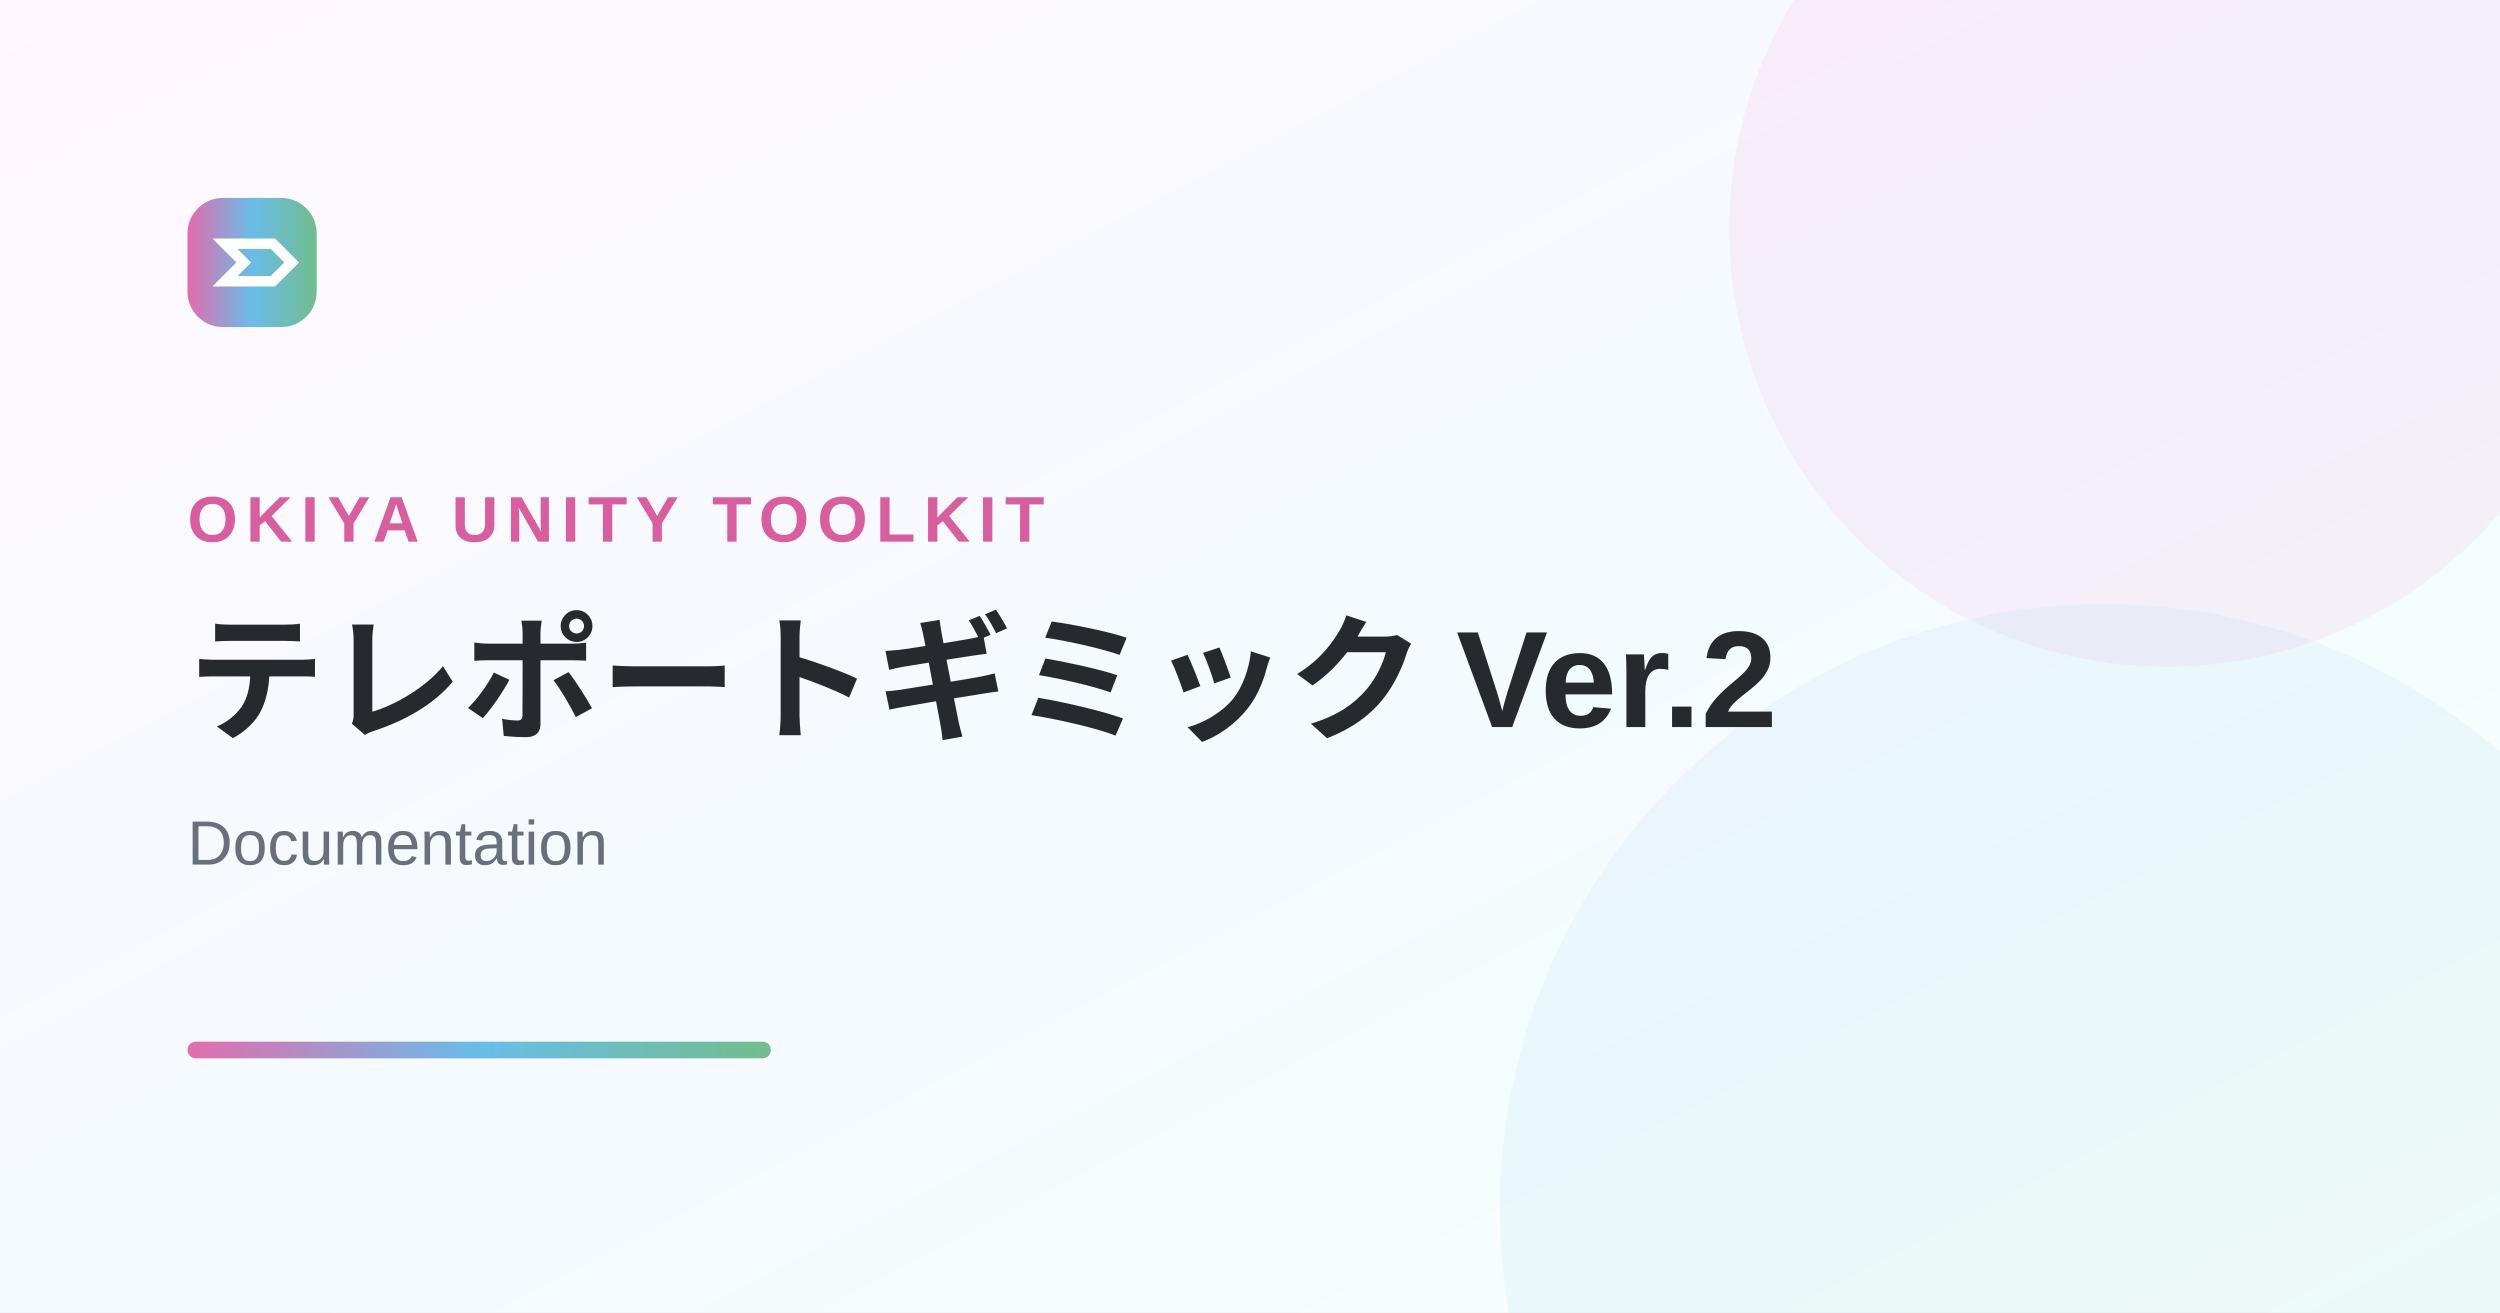
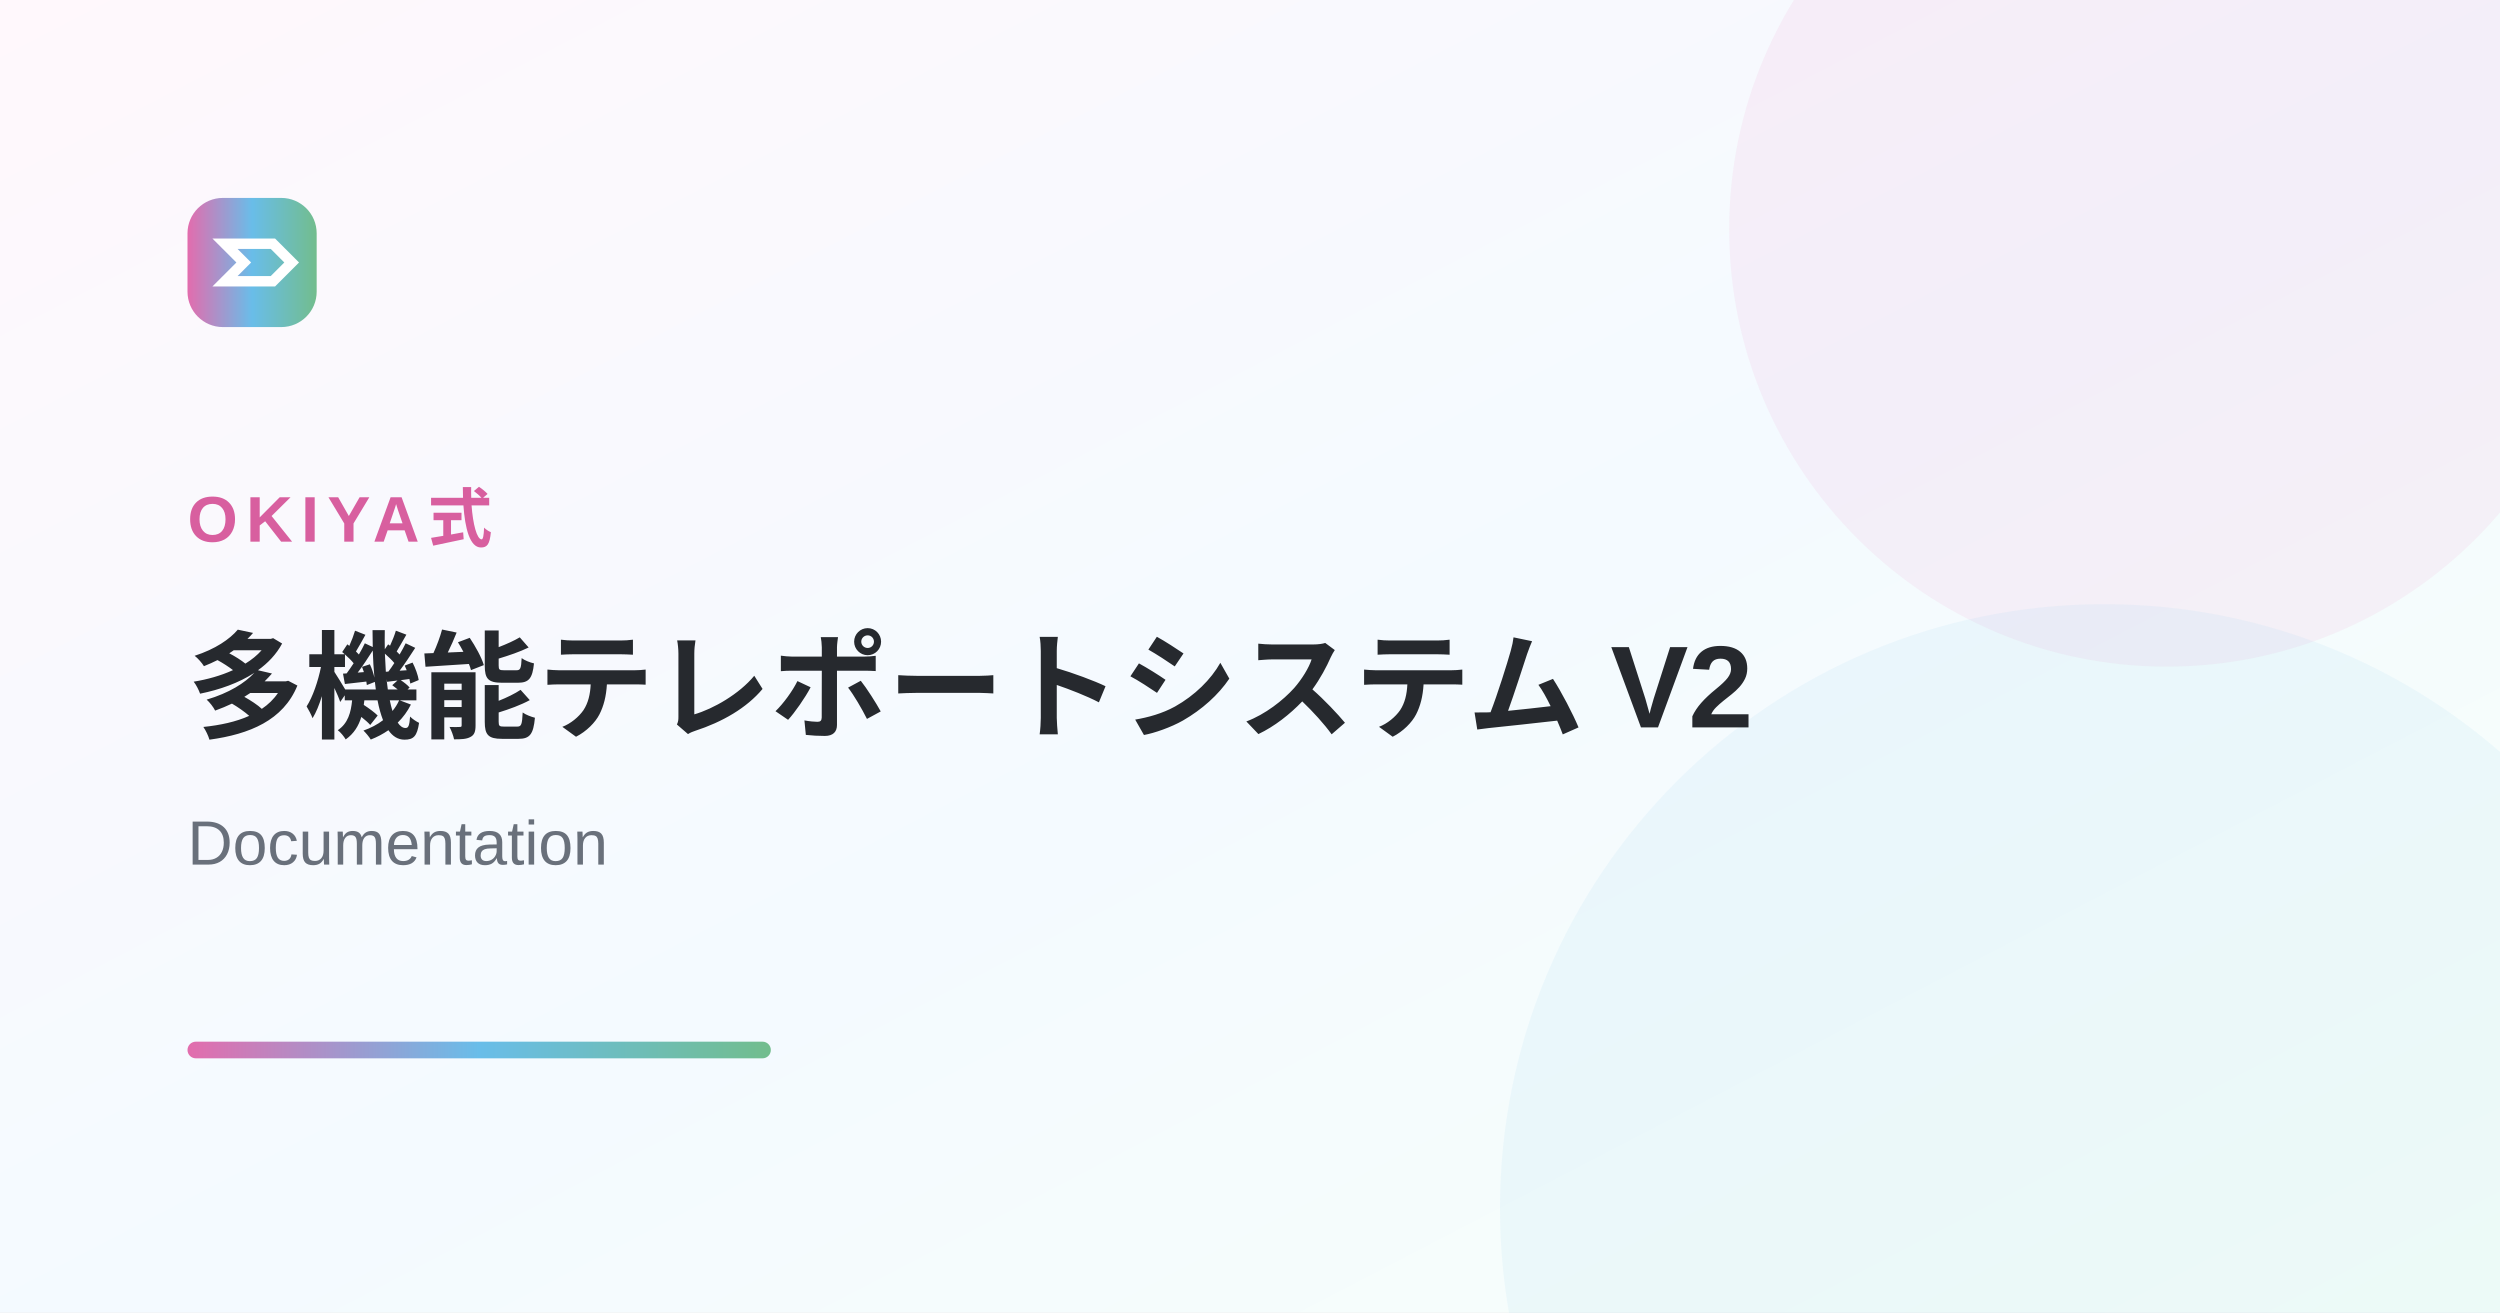
<svg xmlns="http://www.w3.org/2000/svg" width="1200" height="630" viewBox="0 0 1200 630">
  <defs>
    <linearGradient id="bg" x1="0" y1="0" x2="1" y2="1">
      <stop stop-color="#fff8fc" />
      <stop offset=".52" stop-color="#f4faff" />
      <stop offset="1" stop-color="#f7fff9" />
    </linearGradient>
    <linearGradient id="g">
      <stop stop-color="#e36cad" />
      <stop offset=".5" stop-color="#69bde9" />
      <stop offset="1" stop-color="#72bd8d" />
    </linearGradient>
  </defs>
  <rect width="1200" height="630" fill="url(#bg)" />
  <circle cx="1040" cy="110" r="210" fill="#e36cad" opacity=".08" />
  <circle cx="1010" cy="580" r="290" fill="#69bde9" opacity=".08" />
  <rect x="90" y="95" width="62" height="62" rx="17" fill="url(#g)" />
  <path d="M108 117h23l9 9-9 9h-23l9-9z" fill="none" stroke="#fff" stroke-width="5" />
-   <text x="90" y="260" font-family="Arial,sans-serif" font-size="31" font-weight="700" fill="#d85f9f" letter-spacing="4">OKIYA UNITY TOOLKIT</text>
-   <text x="90" y="350" font-family="Arial,sans-serif" font-size="66" font-weight="800" fill="#26292e">テレポートギミック Ver.2</text>
+   <text x="90" y="260" font-family="Arial,sans-serif" font-size="31" font-weight="700" fill="#d85f9f" letter-spacing="4">OKIYA式</text>
+   <text x="90" y="350" font-family="Arial,sans-serif" font-size="56" font-weight="800" fill="#26292e">多機能テレポートシステム V2</text>
  <text x="90" y="415" font-family="Arial,sans-serif" font-size="30" fill="#69707b">Documentation</text>
  <rect x="90" y="500" width="280" height="8" rx="4" fill="url(#g)" />
</svg>
